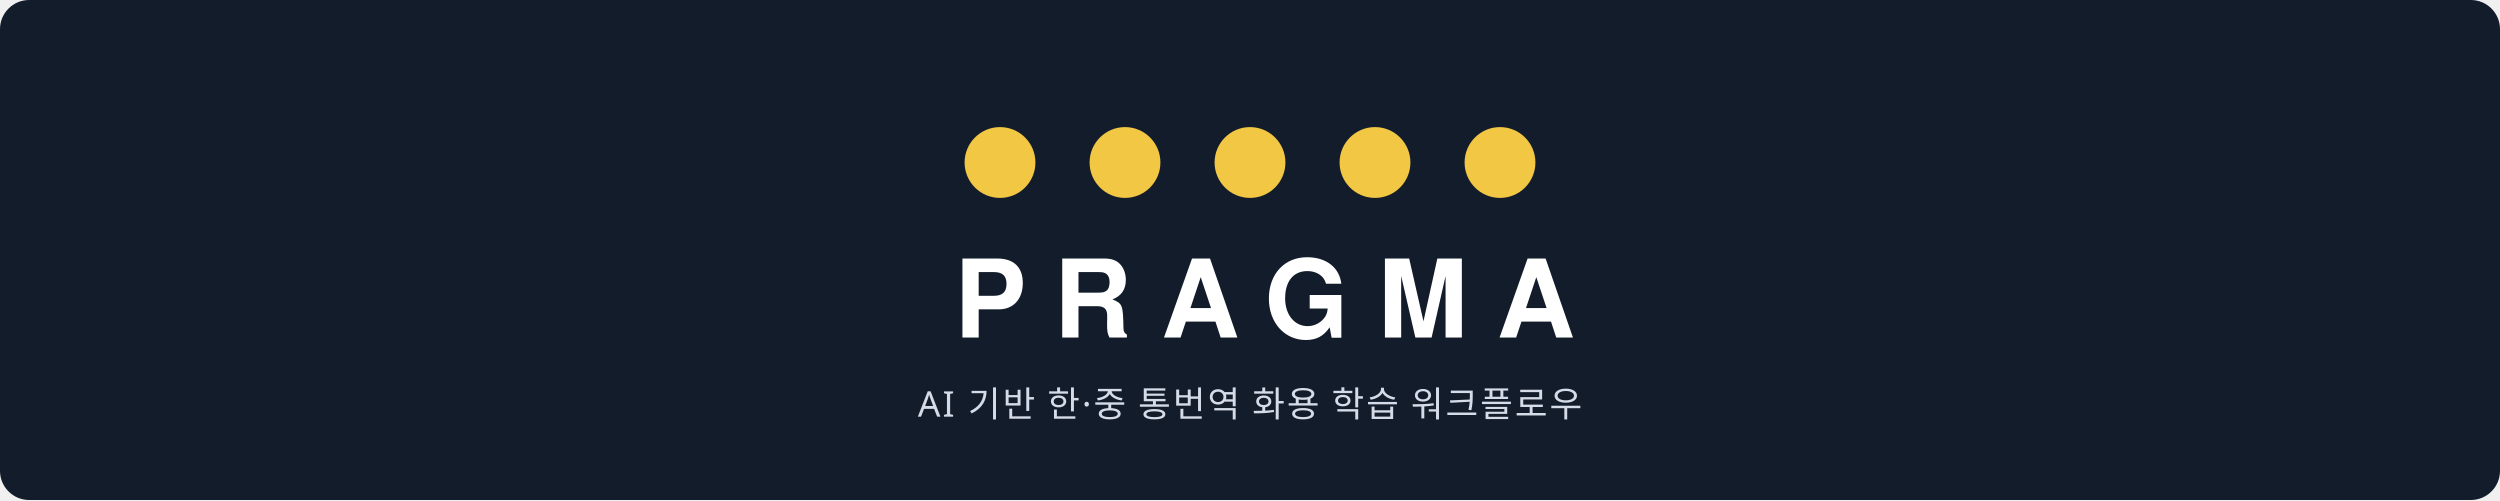
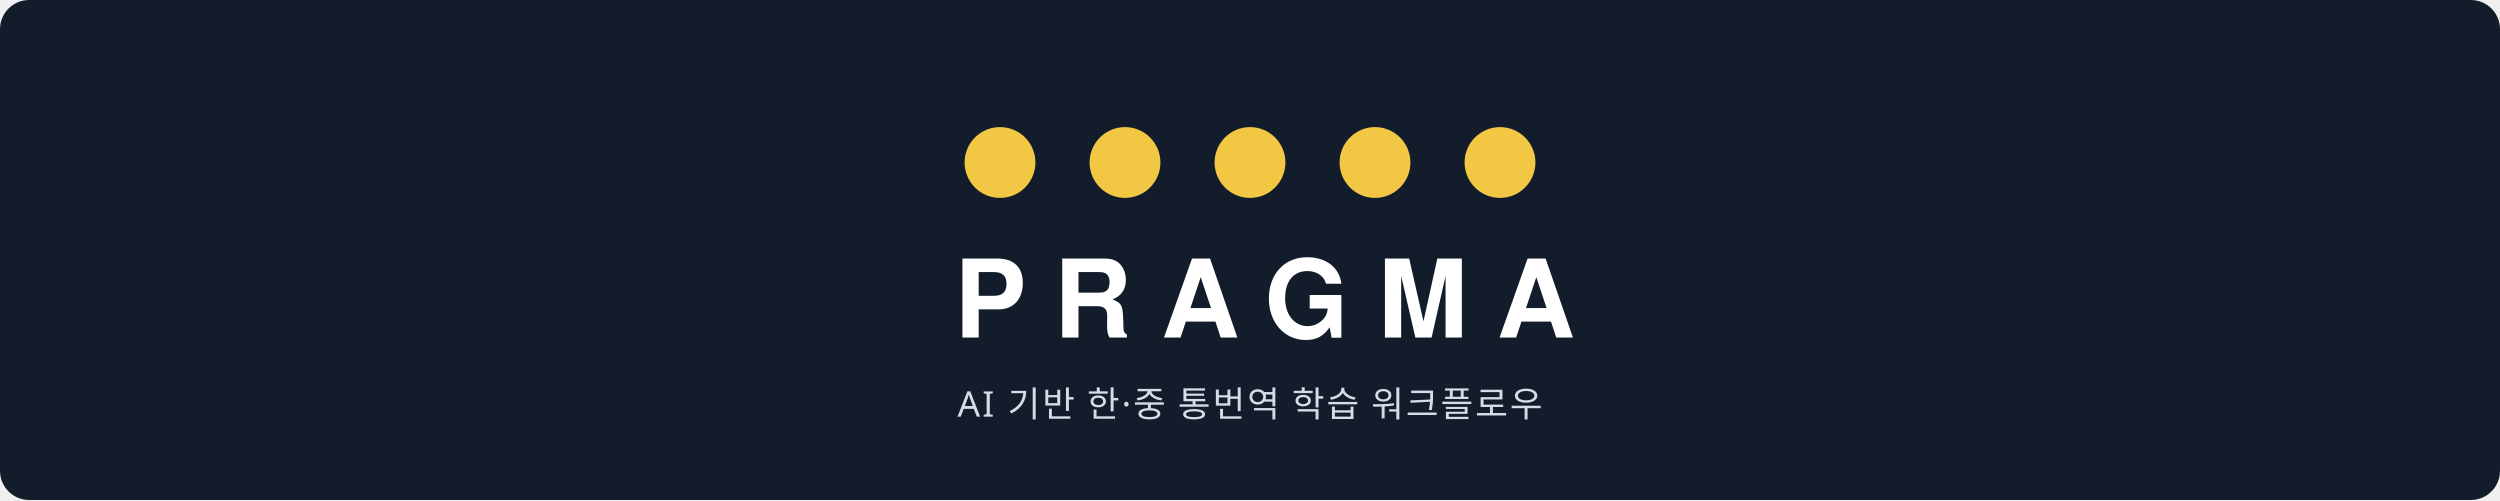
<svg xmlns="http://www.w3.org/2000/svg" width="1200" height="240" viewBox="0 0 1200 240" role="img" aria-label="PRAGMA">
  <rect width="1200" height="240" rx="14" fill="#131C2B" />
  <g fill="#F2C744">
    <circle cx="480" cy="78" r="17" />
    <circle cx="540" cy="78" r="17" />
    <circle cx="600" cy="78" r="17" />
    <circle cx="660" cy="78" r="17" />
    <circle cx="720" cy="78" r="17" />
  </g>
  <text x="607" y="162" text-anchor="middle" font-family="Segoe UI, Helvetica, Arial, sans-serif" font-size="52" font-weight="700" letter-spacing="14" fill="#FFFFFF">PRAGMA</text>
-   <text x="600" y="200" text-anchor="middle" font-family="Pretendard, Apple SD Gothic Neo, Malgun Gothic, Noto Sans KR, sans-serif" font-size="17" letter-spacing="1" fill="#D5DCE8">AI 기반 한·중 통번역 화용 학습 워크플로우</text>
+   <text x="600" y="200" text-anchor="middle" font-family="Pretendard, Apple SD Gothic Neo, Malgun Gothic, Noto Sans KR, sans-serif" font-size="17" letter-spacing="1" fill="#D5DCE8">AI 기반 한·중 통번역 학습 워크플로우</text>
</svg>
